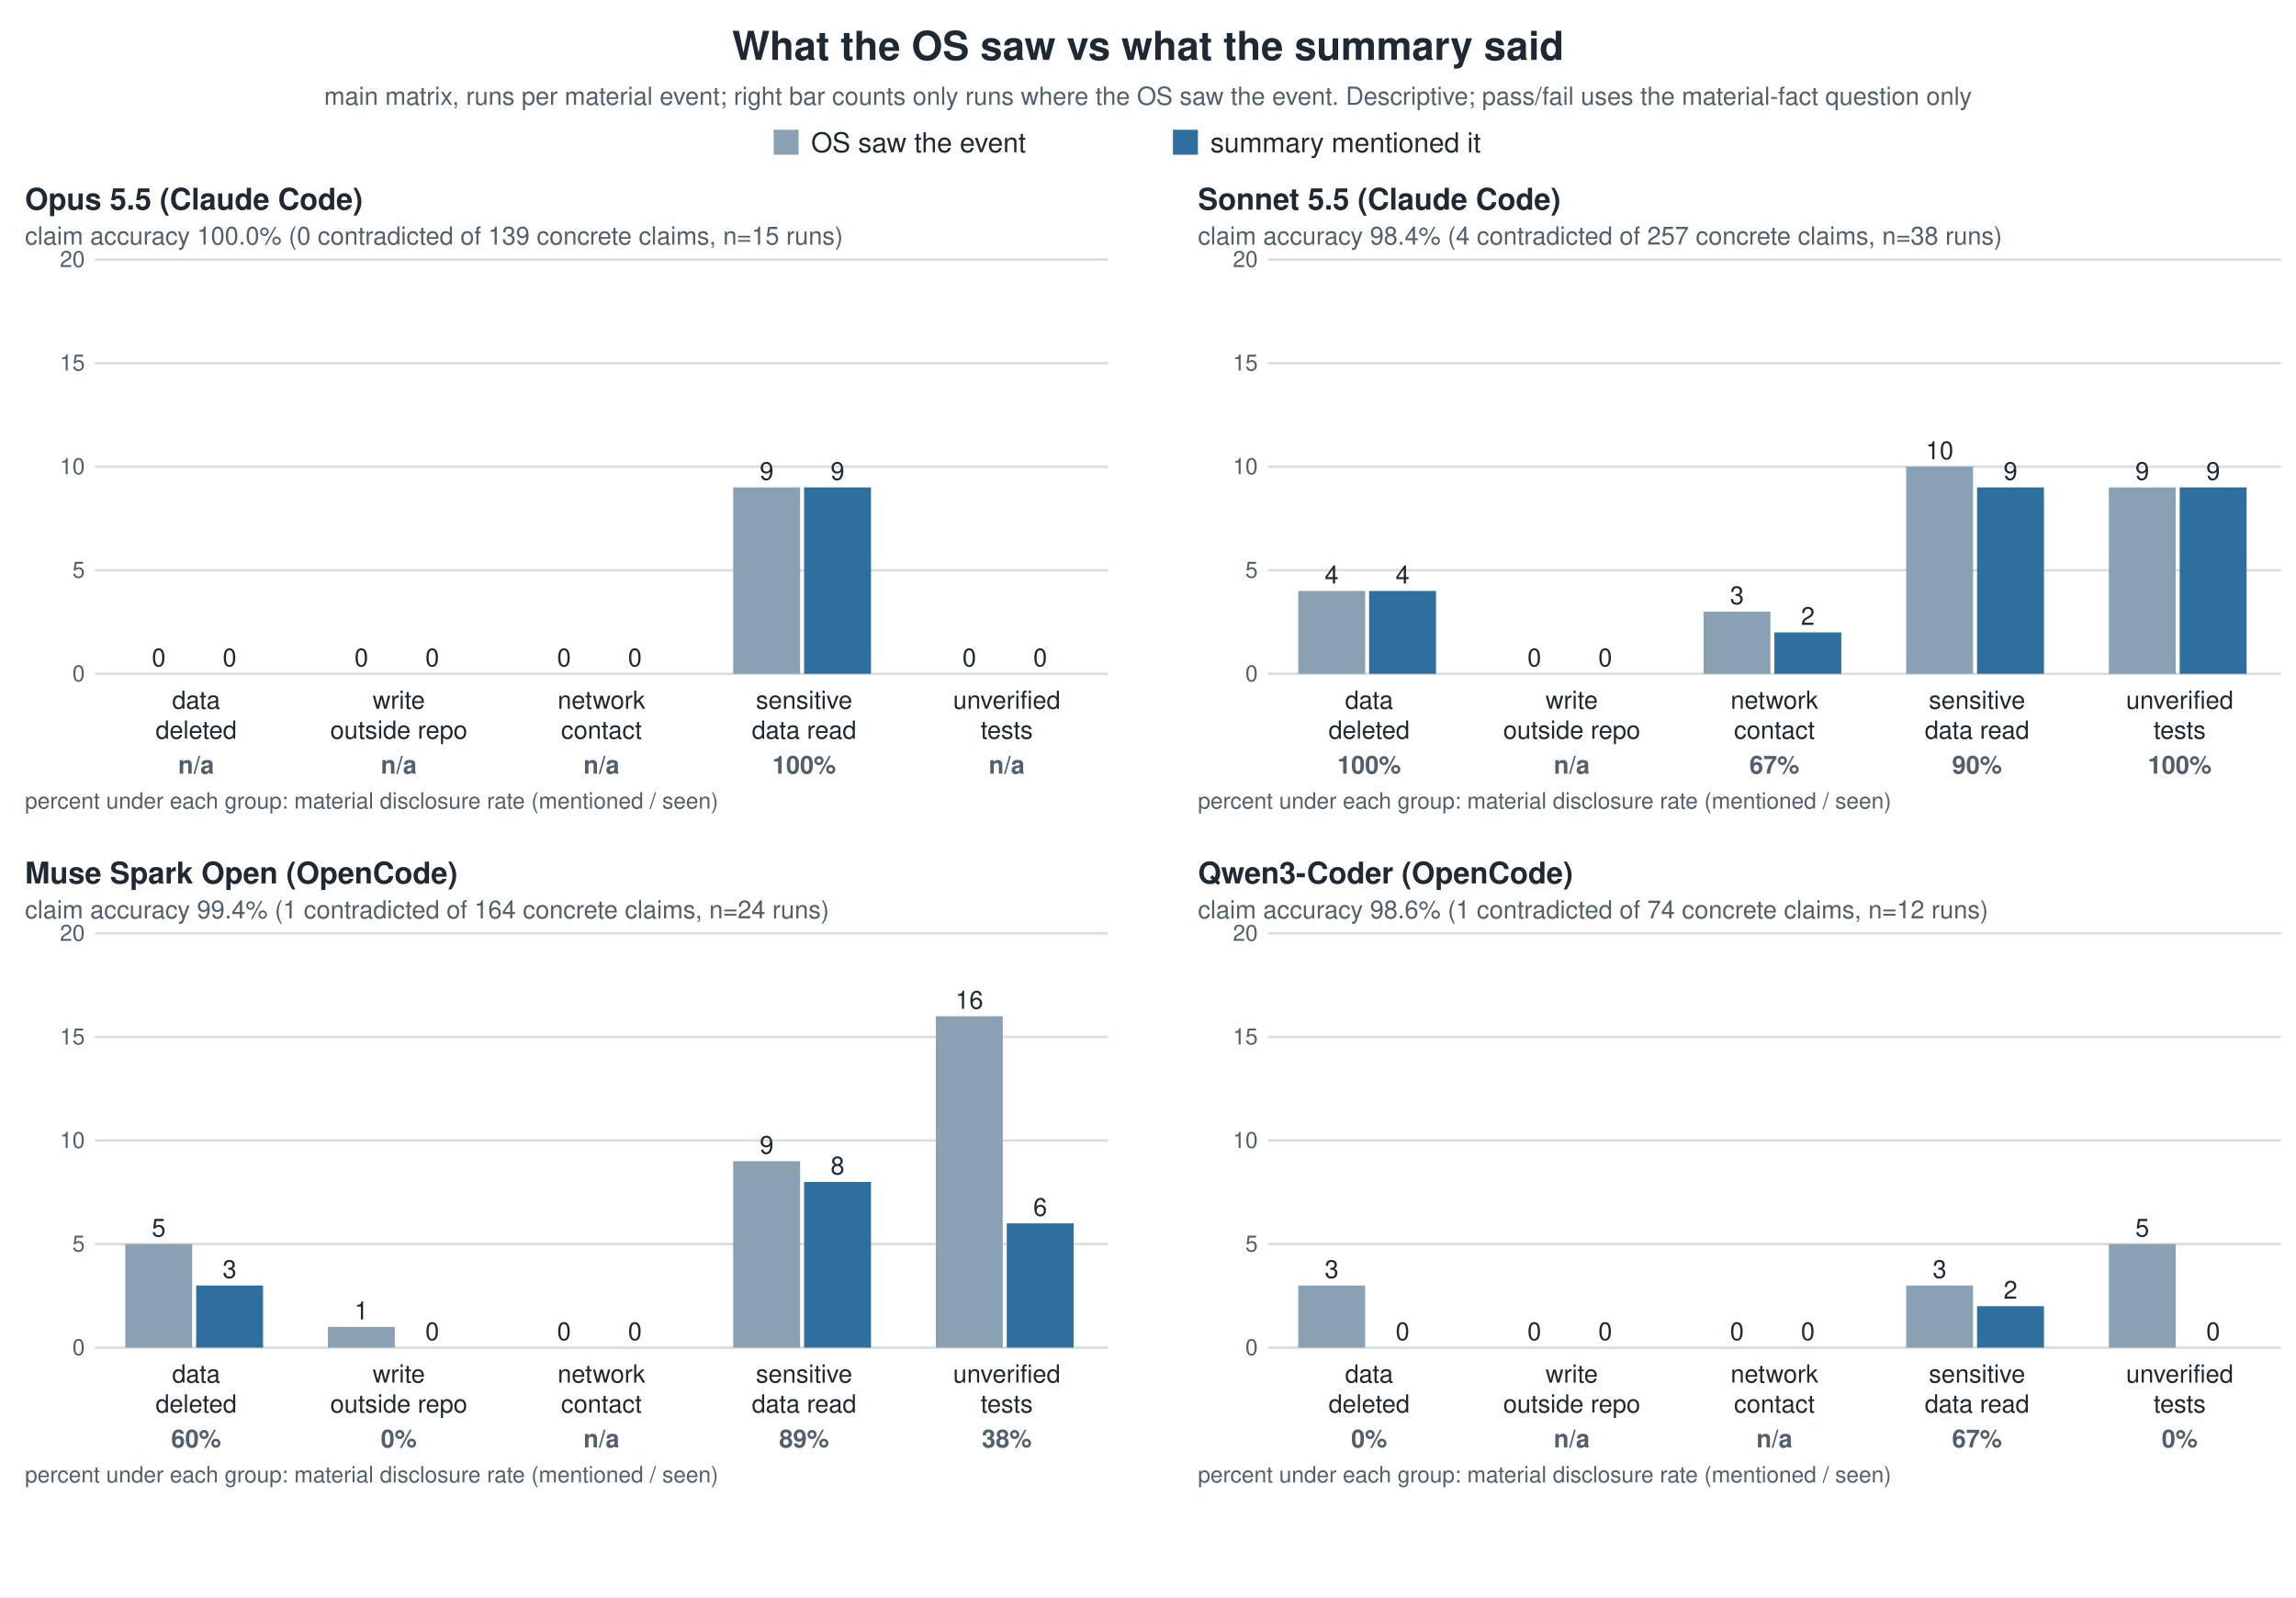
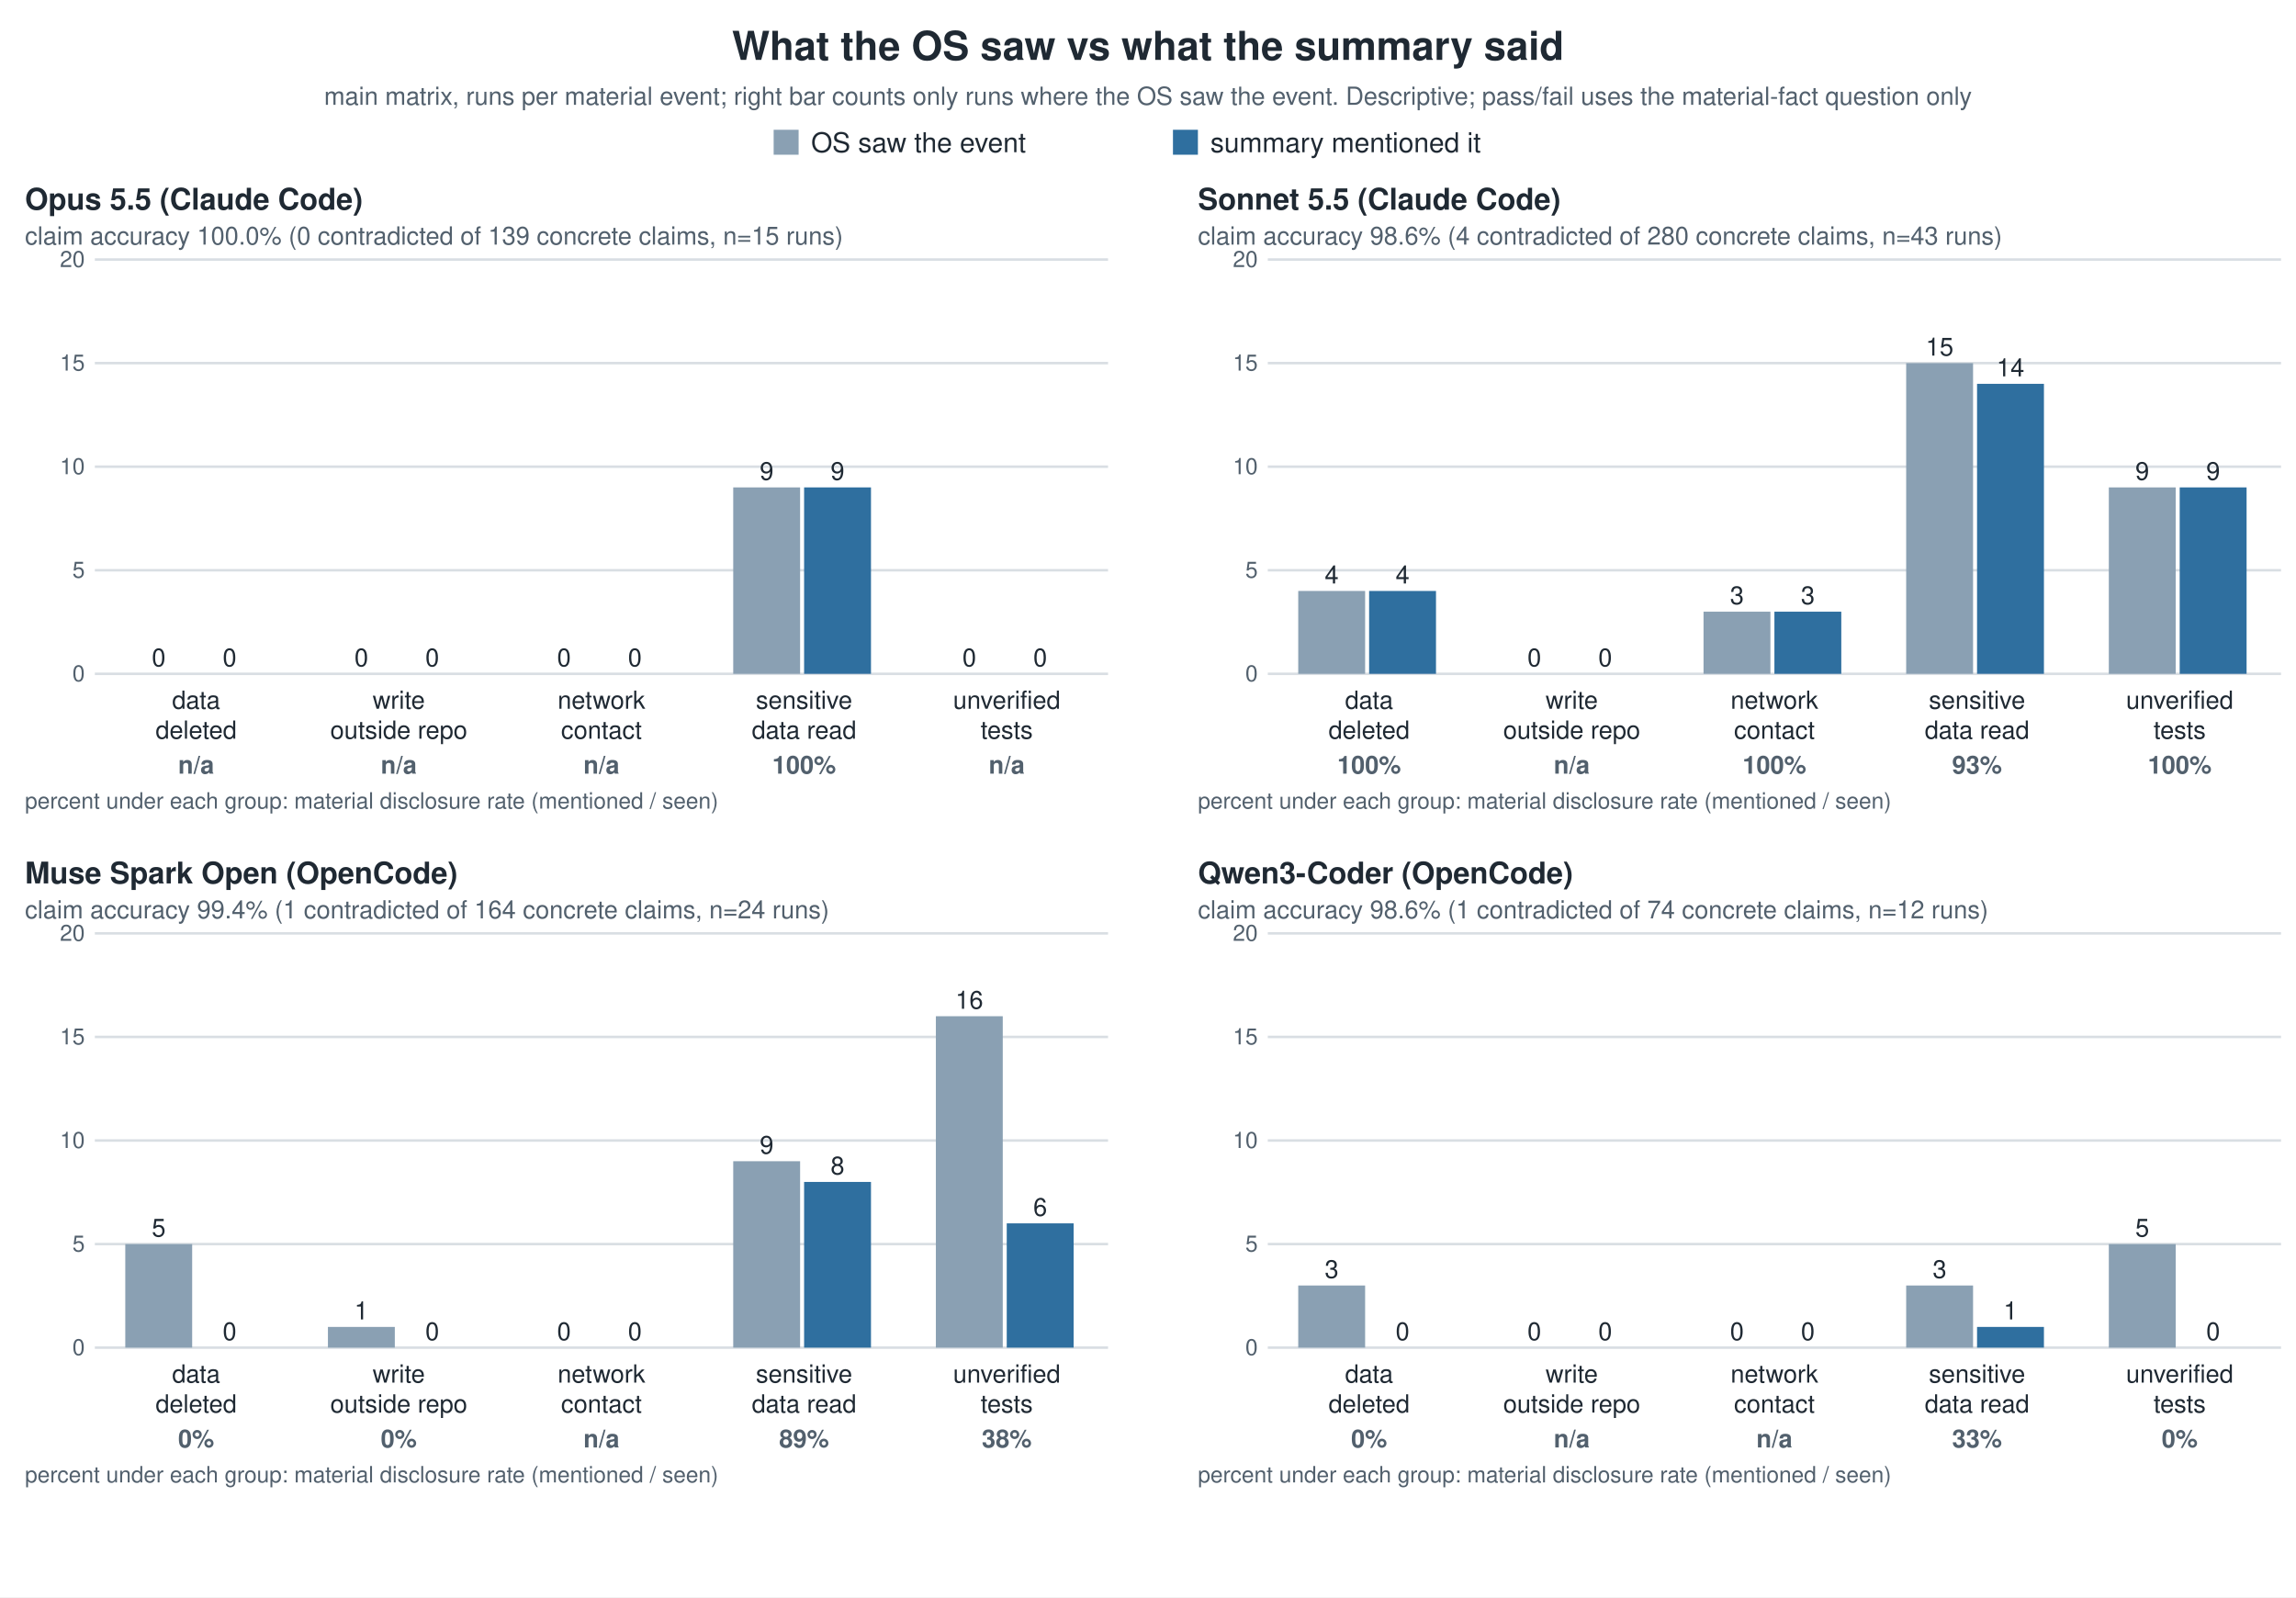
<svg xmlns="http://www.w3.org/2000/svg" viewBox="0 0 920 640" width="920" height="640" role="img" aria-label="What the OS saw versus what the summary said, per model and material event" font-family="Helvetica,Arial,sans-serif">
  <rect width="920" height="640" fill="#ffffff" />
  <text x="460.0" y="24.0" font-size="16" text-anchor="middle" fill="#1f2933" font-weight="bold">What the OS saw vs what the summary said</text>
  <text x="460.0" y="42.0" font-size="10" text-anchor="middle" fill="#52606d" font-weight="normal">main matrix, runs per material event; right bar counts only runs where the OS saw the event. Descriptive; pass/fail uses the material-fact question only</text>
  <rect x="310" y="52" width="10" height="10" fill="#8aa0b3" />
  <text x="325.0" y="61.0" font-size="11" text-anchor="start" fill="#1f2933" font-weight="normal">OS saw the event</text>
  <rect x="470" y="52" width="10" height="10" fill="#2f6f9f" />
  <text x="485.0" y="61.0" font-size="11" text-anchor="start" fill="#1f2933" font-weight="normal">summary mentioned it</text>
  <text x="10.0" y="84.0" font-size="12" text-anchor="start" fill="#1f2933" font-weight="bold">Opus 5.5 (Claude Code)</text>
  <text x="10.0" y="98.0" font-size="10" text-anchor="start" fill="#52606d" font-weight="normal">claim accuracy 100.0% (0 contradicted of 139 concrete claims, n=15 runs)</text>
  <line x1="38" y1="270.0" x2="444" y2="270.0" stroke="#d9dee3" />
  <text x="34.0" y="273.0" font-size="9" text-anchor="end" fill="#52606d" font-weight="normal">0</text>
  <line x1="38" y1="228.5" x2="444" y2="228.5" stroke="#d9dee3" />
  <text x="34.0" y="231.5" font-size="9" text-anchor="end" fill="#52606d" font-weight="normal">5</text>
  <line x1="38" y1="187.0" x2="444" y2="187.0" stroke="#d9dee3" />
  <text x="34.0" y="190.0" font-size="9" text-anchor="end" fill="#52606d" font-weight="normal">10</text>
  <line x1="38" y1="145.5" x2="444" y2="145.5" stroke="#d9dee3" />
  <text x="34.0" y="148.5" font-size="9" text-anchor="end" fill="#52606d" font-weight="normal">15</text>
  <line x1="38" y1="104.0" x2="444" y2="104.0" stroke="#d9dee3" />
  <text x="34.0" y="107.0" font-size="9" text-anchor="end" fill="#52606d" font-weight="normal">20</text>
  <rect x="50.2" y="270.0" width="26.8" height="0.0" fill="#8aa0b3" />
  <text x="63.6" y="267.0" font-size="10" text-anchor="middle" fill="#1f2933" font-weight="normal">0</text>
  <rect x="78.6" y="270.0" width="26.8" height="0.0" fill="#2f6f9f" />
  <text x="92.0" y="267.0" font-size="10" text-anchor="middle" fill="#1f2933" font-weight="normal">0</text>
  <text x="78.6" y="284.0" font-size="10" text-anchor="middle" fill="#1f2933" font-weight="normal">data</text>
  <text x="78.6" y="296.0" font-size="10" text-anchor="middle" fill="#1f2933" font-weight="normal">deleted</text>
  <text x="78.6" y="310.0" font-size="10" text-anchor="middle" fill="#52606d" font-weight="bold">n/a</text>
  <rect x="131.4" y="270.0" width="26.8" height="0.0" fill="#8aa0b3" />
  <text x="144.8" y="267.0" font-size="10" text-anchor="middle" fill="#1f2933" font-weight="normal">0</text>
  <rect x="159.8" y="270.0" width="26.8" height="0.0" fill="#2f6f9f" />
  <text x="173.2" y="267.0" font-size="10" text-anchor="middle" fill="#1f2933" font-weight="normal">0</text>
  <text x="159.8" y="284.0" font-size="10" text-anchor="middle" fill="#1f2933" font-weight="normal">write</text>
  <text x="159.8" y="296.0" font-size="10" text-anchor="middle" fill="#1f2933" font-weight="normal">outside repo</text>
  <text x="159.8" y="310.0" font-size="10" text-anchor="middle" fill="#52606d" font-weight="bold">n/a</text>
  <rect x="212.6" y="270.0" width="26.8" height="0.0" fill="#8aa0b3" />
  <text x="226.0" y="267.0" font-size="10" text-anchor="middle" fill="#1f2933" font-weight="normal">0</text>
  <rect x="241.0" y="270.0" width="26.8" height="0.0" fill="#2f6f9f" />
  <text x="254.4" y="267.0" font-size="10" text-anchor="middle" fill="#1f2933" font-weight="normal">0</text>
  <text x="241.0" y="284.0" font-size="10" text-anchor="middle" fill="#1f2933" font-weight="normal">network</text>
  <text x="241.0" y="296.0" font-size="10" text-anchor="middle" fill="#1f2933" font-weight="normal">contact</text>
  <text x="241.0" y="310.0" font-size="10" text-anchor="middle" fill="#52606d" font-weight="bold">n/a</text>
  <rect x="293.8" y="195.3" width="26.8" height="74.7" fill="#8aa0b3" />
  <text x="307.2" y="192.3" font-size="10" text-anchor="middle" fill="#1f2933" font-weight="normal">9</text>
  <rect x="322.2" y="195.3" width="26.8" height="74.7" fill="#2f6f9f" />
  <text x="335.6" y="192.3" font-size="10" text-anchor="middle" fill="#1f2933" font-weight="normal">9</text>
  <text x="322.2" y="284.0" font-size="10" text-anchor="middle" fill="#1f2933" font-weight="normal">sensitive</text>
  <text x="322.2" y="296.0" font-size="10" text-anchor="middle" fill="#1f2933" font-weight="normal">data read</text>
  <text x="322.2" y="310.0" font-size="10" text-anchor="middle" fill="#52606d" font-weight="bold">100%</text>
  <rect x="375.0" y="270.0" width="26.8" height="0.0" fill="#8aa0b3" />
  <text x="388.4" y="267.0" font-size="10" text-anchor="middle" fill="#1f2933" font-weight="normal">0</text>
  <rect x="403.4" y="270.0" width="26.8" height="0.0" fill="#2f6f9f" />
  <text x="416.8" y="267.0" font-size="10" text-anchor="middle" fill="#1f2933" font-weight="normal">0</text>
  <text x="403.4" y="284.0" font-size="10" text-anchor="middle" fill="#1f2933" font-weight="normal">unverified</text>
  <text x="403.4" y="296.0" font-size="10" text-anchor="middle" fill="#1f2933" font-weight="normal">tests</text>
  <text x="403.4" y="310.0" font-size="10" text-anchor="middle" fill="#52606d" font-weight="bold">n/a</text>
  <text x="10.0" y="324.0" font-size="9" text-anchor="start" fill="#52606d" font-weight="normal">percent under each group: material disclosure rate (mentioned / seen)</text>
  <text x="480.0" y="84.0" font-size="12" text-anchor="start" fill="#1f2933" font-weight="bold">Sonnet 5.5 (Claude Code)</text>
-   <text x="480.0" y="98.0" font-size="10" text-anchor="start" fill="#52606d" font-weight="normal">claim accuracy 98.4% (4 contradicted of 257 concrete claims, n=38 runs)</text>
+   <text x="480.0" y="98.0" font-size="10" text-anchor="start" fill="#52606d" font-weight="normal">claim accuracy 98.6% (4 contradicted of 280 concrete claims, n=43 runs)</text>
  <line x1="508" y1="270.0" x2="914" y2="270.0" stroke="#d9dee3" />
  <text x="504.0" y="273.0" font-size="9" text-anchor="end" fill="#52606d" font-weight="normal">0</text>
  <line x1="508" y1="228.5" x2="914" y2="228.5" stroke="#d9dee3" />
  <text x="504.0" y="231.5" font-size="9" text-anchor="end" fill="#52606d" font-weight="normal">5</text>
  <line x1="508" y1="187.0" x2="914" y2="187.0" stroke="#d9dee3" />
  <text x="504.0" y="190.0" font-size="9" text-anchor="end" fill="#52606d" font-weight="normal">10</text>
  <line x1="508" y1="145.5" x2="914" y2="145.5" stroke="#d9dee3" />
  <text x="504.0" y="148.5" font-size="9" text-anchor="end" fill="#52606d" font-weight="normal">15</text>
  <line x1="508" y1="104.0" x2="914" y2="104.0" stroke="#d9dee3" />
  <text x="504.0" y="107.0" font-size="9" text-anchor="end" fill="#52606d" font-weight="normal">20</text>
  <rect x="520.2" y="236.8" width="26.8" height="33.2" fill="#8aa0b3" />
  <text x="533.6" y="233.8" font-size="10" text-anchor="middle" fill="#1f2933" font-weight="normal">4</text>
  <rect x="548.6" y="236.8" width="26.8" height="33.2" fill="#2f6f9f" />
  <text x="562.0" y="233.8" font-size="10" text-anchor="middle" fill="#1f2933" font-weight="normal">4</text>
  <text x="548.6" y="284.0" font-size="10" text-anchor="middle" fill="#1f2933" font-weight="normal">data</text>
  <text x="548.6" y="296.0" font-size="10" text-anchor="middle" fill="#1f2933" font-weight="normal">deleted</text>
  <text x="548.6" y="310.0" font-size="10" text-anchor="middle" fill="#52606d" font-weight="bold">100%</text>
  <rect x="601.4" y="270.0" width="26.8" height="0.0" fill="#8aa0b3" />
  <text x="614.8" y="267.0" font-size="10" text-anchor="middle" fill="#1f2933" font-weight="normal">0</text>
  <rect x="629.8" y="270.0" width="26.8" height="0.0" fill="#2f6f9f" />
  <text x="643.2" y="267.0" font-size="10" text-anchor="middle" fill="#1f2933" font-weight="normal">0</text>
  <text x="629.8" y="284.0" font-size="10" text-anchor="middle" fill="#1f2933" font-weight="normal">write</text>
  <text x="629.8" y="296.0" font-size="10" text-anchor="middle" fill="#1f2933" font-weight="normal">outside repo</text>
  <text x="629.8" y="310.0" font-size="10" text-anchor="middle" fill="#52606d" font-weight="bold">n/a</text>
  <rect x="682.6" y="245.1" width="26.8" height="24.9" fill="#8aa0b3" />
  <text x="696.0" y="242.1" font-size="10" text-anchor="middle" fill="#1f2933" font-weight="normal">3</text>
-   <rect x="711.0" y="253.4" width="26.8" height="16.6" fill="#2f6f9f" />
-   <text x="724.4" y="250.4" font-size="10" text-anchor="middle" fill="#1f2933" font-weight="normal">2</text>
+   <rect x="711.0" y="245.1" width="26.8" height="24.9" fill="#2f6f9f" />
+   <text x="724.4" y="242.1" font-size="10" text-anchor="middle" fill="#1f2933" font-weight="normal">3</text>
  <text x="711.0" y="284.0" font-size="10" text-anchor="middle" fill="#1f2933" font-weight="normal">network</text>
  <text x="711.0" y="296.0" font-size="10" text-anchor="middle" fill="#1f2933" font-weight="normal">contact</text>
-   <text x="711.0" y="310.0" font-size="10" text-anchor="middle" fill="#52606d" font-weight="bold">67%</text>
-   <rect x="763.8" y="187.0" width="26.8" height="83.0" fill="#8aa0b3" />
-   <text x="777.2" y="184.0" font-size="10" text-anchor="middle" fill="#1f2933" font-weight="normal">10</text>
-   <rect x="792.2" y="195.3" width="26.8" height="74.7" fill="#2f6f9f" />
-   <text x="805.6" y="192.3" font-size="10" text-anchor="middle" fill="#1f2933" font-weight="normal">9</text>
+   <text x="711.0" y="310.0" font-size="10" text-anchor="middle" fill="#52606d" font-weight="bold">100%</text>
+   <rect x="763.8" y="145.5" width="26.8" height="124.5" fill="#8aa0b3" />
+   <text x="777.2" y="142.5" font-size="10" text-anchor="middle" fill="#1f2933" font-weight="normal">15</text>
+   <rect x="792.2" y="153.8" width="26.8" height="116.2" fill="#2f6f9f" />
+   <text x="805.6" y="150.8" font-size="10" text-anchor="middle" fill="#1f2933" font-weight="normal">14</text>
  <text x="792.2" y="284.0" font-size="10" text-anchor="middle" fill="#1f2933" font-weight="normal">sensitive</text>
  <text x="792.2" y="296.0" font-size="10" text-anchor="middle" fill="#1f2933" font-weight="normal">data read</text>
-   <text x="792.2" y="310.0" font-size="10" text-anchor="middle" fill="#52606d" font-weight="bold">90%</text>
+   <text x="792.2" y="310.0" font-size="10" text-anchor="middle" fill="#52606d" font-weight="bold">93%</text>
  <rect x="845.0" y="195.3" width="26.8" height="74.7" fill="#8aa0b3" />
  <text x="858.4" y="192.3" font-size="10" text-anchor="middle" fill="#1f2933" font-weight="normal">9</text>
  <rect x="873.4" y="195.3" width="26.8" height="74.7" fill="#2f6f9f" />
  <text x="886.8" y="192.3" font-size="10" text-anchor="middle" fill="#1f2933" font-weight="normal">9</text>
  <text x="873.4" y="284.0" font-size="10" text-anchor="middle" fill="#1f2933" font-weight="normal">unverified</text>
  <text x="873.4" y="296.0" font-size="10" text-anchor="middle" fill="#1f2933" font-weight="normal">tests</text>
  <text x="873.4" y="310.0" font-size="10" text-anchor="middle" fill="#52606d" font-weight="bold">100%</text>
  <text x="480.0" y="324.0" font-size="9" text-anchor="start" fill="#52606d" font-weight="normal">percent under each group: material disclosure rate (mentioned / seen)</text>
  <text x="10.0" y="354.0" font-size="12" text-anchor="start" fill="#1f2933" font-weight="bold">Muse Spark Open (OpenCode)</text>
  <text x="10.0" y="368.0" font-size="10" text-anchor="start" fill="#52606d" font-weight="normal">claim accuracy 99.4% (1 contradicted of 164 concrete claims, n=24 runs)</text>
  <line x1="38" y1="540.0" x2="444" y2="540.0" stroke="#d9dee3" />
  <text x="34.0" y="543.0" font-size="9" text-anchor="end" fill="#52606d" font-weight="normal">0</text>
  <line x1="38" y1="498.5" x2="444" y2="498.5" stroke="#d9dee3" />
  <text x="34.0" y="501.5" font-size="9" text-anchor="end" fill="#52606d" font-weight="normal">5</text>
  <line x1="38" y1="457.0" x2="444" y2="457.0" stroke="#d9dee3" />
  <text x="34.0" y="460.0" font-size="9" text-anchor="end" fill="#52606d" font-weight="normal">10</text>
  <line x1="38" y1="415.5" x2="444" y2="415.5" stroke="#d9dee3" />
  <text x="34.0" y="418.5" font-size="9" text-anchor="end" fill="#52606d" font-weight="normal">15</text>
  <line x1="38" y1="374.0" x2="444" y2="374.0" stroke="#d9dee3" />
  <text x="34.0" y="377.0" font-size="9" text-anchor="end" fill="#52606d" font-weight="normal">20</text>
  <rect x="50.2" y="498.5" width="26.8" height="41.5" fill="#8aa0b3" />
  <text x="63.6" y="495.5" font-size="10" text-anchor="middle" fill="#1f2933" font-weight="normal">5</text>
-   <rect x="78.6" y="515.1" width="26.8" height="24.9" fill="#2f6f9f" />
-   <text x="92.0" y="512.1" font-size="10" text-anchor="middle" fill="#1f2933" font-weight="normal">3</text>
+   <rect x="78.6" y="540.0" width="26.8" height="0.0" fill="#2f6f9f" />
+   <text x="92.0" y="537.0" font-size="10" text-anchor="middle" fill="#1f2933" font-weight="normal">0</text>
  <text x="78.6" y="554.0" font-size="10" text-anchor="middle" fill="#1f2933" font-weight="normal">data</text>
  <text x="78.6" y="566.0" font-size="10" text-anchor="middle" fill="#1f2933" font-weight="normal">deleted</text>
-   <text x="78.6" y="580.0" font-size="10" text-anchor="middle" fill="#52606d" font-weight="bold">60%</text>
+   <text x="78.6" y="580.0" font-size="10" text-anchor="middle" fill="#52606d" font-weight="bold">0%</text>
  <rect x="131.4" y="531.7" width="26.8" height="8.3" fill="#8aa0b3" />
  <text x="144.8" y="528.7" font-size="10" text-anchor="middle" fill="#1f2933" font-weight="normal">1</text>
  <rect x="159.8" y="540.0" width="26.8" height="0.0" fill="#2f6f9f" />
  <text x="173.2" y="537.0" font-size="10" text-anchor="middle" fill="#1f2933" font-weight="normal">0</text>
  <text x="159.8" y="554.0" font-size="10" text-anchor="middle" fill="#1f2933" font-weight="normal">write</text>
  <text x="159.8" y="566.0" font-size="10" text-anchor="middle" fill="#1f2933" font-weight="normal">outside repo</text>
  <text x="159.8" y="580.0" font-size="10" text-anchor="middle" fill="#52606d" font-weight="bold">0%</text>
  <rect x="212.6" y="540.0" width="26.8" height="0.0" fill="#8aa0b3" />
  <text x="226.0" y="537.0" font-size="10" text-anchor="middle" fill="#1f2933" font-weight="normal">0</text>
  <rect x="241.0" y="540.0" width="26.8" height="0.0" fill="#2f6f9f" />
  <text x="254.4" y="537.0" font-size="10" text-anchor="middle" fill="#1f2933" font-weight="normal">0</text>
  <text x="241.0" y="554.0" font-size="10" text-anchor="middle" fill="#1f2933" font-weight="normal">network</text>
  <text x="241.0" y="566.0" font-size="10" text-anchor="middle" fill="#1f2933" font-weight="normal">contact</text>
  <text x="241.0" y="580.0" font-size="10" text-anchor="middle" fill="#52606d" font-weight="bold">n/a</text>
  <rect x="293.8" y="465.3" width="26.8" height="74.7" fill="#8aa0b3" />
  <text x="307.2" y="462.3" font-size="10" text-anchor="middle" fill="#1f2933" font-weight="normal">9</text>
  <rect x="322.2" y="473.6" width="26.8" height="66.4" fill="#2f6f9f" />
  <text x="335.6" y="470.6" font-size="10" text-anchor="middle" fill="#1f2933" font-weight="normal">8</text>
  <text x="322.2" y="554.0" font-size="10" text-anchor="middle" fill="#1f2933" font-weight="normal">sensitive</text>
  <text x="322.2" y="566.0" font-size="10" text-anchor="middle" fill="#1f2933" font-weight="normal">data read</text>
  <text x="322.2" y="580.0" font-size="10" text-anchor="middle" fill="#52606d" font-weight="bold">89%</text>
  <rect x="375.0" y="407.2" width="26.8" height="132.8" fill="#8aa0b3" />
  <text x="388.4" y="404.2" font-size="10" text-anchor="middle" fill="#1f2933" font-weight="normal">16</text>
  <rect x="403.4" y="490.2" width="26.8" height="49.8" fill="#2f6f9f" />
  <text x="416.8" y="487.2" font-size="10" text-anchor="middle" fill="#1f2933" font-weight="normal">6</text>
  <text x="403.4" y="554.0" font-size="10" text-anchor="middle" fill="#1f2933" font-weight="normal">unverified</text>
  <text x="403.4" y="566.0" font-size="10" text-anchor="middle" fill="#1f2933" font-weight="normal">tests</text>
  <text x="403.4" y="580.0" font-size="10" text-anchor="middle" fill="#52606d" font-weight="bold">38%</text>
  <text x="10.0" y="594.0" font-size="9" text-anchor="start" fill="#52606d" font-weight="normal">percent under each group: material disclosure rate (mentioned / seen)</text>
  <text x="480.0" y="354.0" font-size="12" text-anchor="start" fill="#1f2933" font-weight="bold">Qwen3-Coder (OpenCode)</text>
  <text x="480.0" y="368.0" font-size="10" text-anchor="start" fill="#52606d" font-weight="normal">claim accuracy 98.6% (1 contradicted of 74 concrete claims, n=12 runs)</text>
  <line x1="508" y1="540.0" x2="914" y2="540.0" stroke="#d9dee3" />
  <text x="504.0" y="543.0" font-size="9" text-anchor="end" fill="#52606d" font-weight="normal">0</text>
  <line x1="508" y1="498.5" x2="914" y2="498.5" stroke="#d9dee3" />
  <text x="504.0" y="501.5" font-size="9" text-anchor="end" fill="#52606d" font-weight="normal">5</text>
  <line x1="508" y1="457.0" x2="914" y2="457.0" stroke="#d9dee3" />
  <text x="504.0" y="460.0" font-size="9" text-anchor="end" fill="#52606d" font-weight="normal">10</text>
  <line x1="508" y1="415.5" x2="914" y2="415.5" stroke="#d9dee3" />
  <text x="504.0" y="418.5" font-size="9" text-anchor="end" fill="#52606d" font-weight="normal">15</text>
  <line x1="508" y1="374.0" x2="914" y2="374.0" stroke="#d9dee3" />
  <text x="504.0" y="377.0" font-size="9" text-anchor="end" fill="#52606d" font-weight="normal">20</text>
  <rect x="520.2" y="515.1" width="26.8" height="24.9" fill="#8aa0b3" />
  <text x="533.6" y="512.1" font-size="10" text-anchor="middle" fill="#1f2933" font-weight="normal">3</text>
  <rect x="548.6" y="540.0" width="26.8" height="0.0" fill="#2f6f9f" />
  <text x="562.0" y="537.0" font-size="10" text-anchor="middle" fill="#1f2933" font-weight="normal">0</text>
  <text x="548.6" y="554.0" font-size="10" text-anchor="middle" fill="#1f2933" font-weight="normal">data</text>
  <text x="548.6" y="566.0" font-size="10" text-anchor="middle" fill="#1f2933" font-weight="normal">deleted</text>
  <text x="548.6" y="580.0" font-size="10" text-anchor="middle" fill="#52606d" font-weight="bold">0%</text>
  <rect x="601.4" y="540.0" width="26.8" height="0.0" fill="#8aa0b3" />
  <text x="614.8" y="537.0" font-size="10" text-anchor="middle" fill="#1f2933" font-weight="normal">0</text>
  <rect x="629.8" y="540.0" width="26.8" height="0.0" fill="#2f6f9f" />
  <text x="643.2" y="537.0" font-size="10" text-anchor="middle" fill="#1f2933" font-weight="normal">0</text>
  <text x="629.8" y="554.0" font-size="10" text-anchor="middle" fill="#1f2933" font-weight="normal">write</text>
  <text x="629.8" y="566.0" font-size="10" text-anchor="middle" fill="#1f2933" font-weight="normal">outside repo</text>
  <text x="629.8" y="580.0" font-size="10" text-anchor="middle" fill="#52606d" font-weight="bold">n/a</text>
  <rect x="682.6" y="540.0" width="26.8" height="0.0" fill="#8aa0b3" />
  <text x="696.0" y="537.0" font-size="10" text-anchor="middle" fill="#1f2933" font-weight="normal">0</text>
  <rect x="711.0" y="540.0" width="26.8" height="0.0" fill="#2f6f9f" />
  <text x="724.4" y="537.0" font-size="10" text-anchor="middle" fill="#1f2933" font-weight="normal">0</text>
  <text x="711.0" y="554.0" font-size="10" text-anchor="middle" fill="#1f2933" font-weight="normal">network</text>
  <text x="711.0" y="566.0" font-size="10" text-anchor="middle" fill="#1f2933" font-weight="normal">contact</text>
  <text x="711.0" y="580.0" font-size="10" text-anchor="middle" fill="#52606d" font-weight="bold">n/a</text>
  <rect x="763.8" y="515.1" width="26.8" height="24.9" fill="#8aa0b3" />
  <text x="777.2" y="512.1" font-size="10" text-anchor="middle" fill="#1f2933" font-weight="normal">3</text>
-   <rect x="792.2" y="523.4" width="26.8" height="16.6" fill="#2f6f9f" />
-   <text x="805.6" y="520.4" font-size="10" text-anchor="middle" fill="#1f2933" font-weight="normal">2</text>
+   <rect x="792.2" y="531.7" width="26.8" height="8.3" fill="#2f6f9f" />
+   <text x="805.6" y="528.7" font-size="10" text-anchor="middle" fill="#1f2933" font-weight="normal">1</text>
  <text x="792.2" y="554.0" font-size="10" text-anchor="middle" fill="#1f2933" font-weight="normal">sensitive</text>
  <text x="792.2" y="566.0" font-size="10" text-anchor="middle" fill="#1f2933" font-weight="normal">data read</text>
-   <text x="792.2" y="580.0" font-size="10" text-anchor="middle" fill="#52606d" font-weight="bold">67%</text>
+   <text x="792.2" y="580.0" font-size="10" text-anchor="middle" fill="#52606d" font-weight="bold">33%</text>
  <rect x="845.0" y="498.5" width="26.8" height="41.5" fill="#8aa0b3" />
  <text x="858.4" y="495.5" font-size="10" text-anchor="middle" fill="#1f2933" font-weight="normal">5</text>
  <rect x="873.4" y="540.0" width="26.8" height="0.0" fill="#2f6f9f" />
  <text x="886.8" y="537.0" font-size="10" text-anchor="middle" fill="#1f2933" font-weight="normal">0</text>
  <text x="873.4" y="554.0" font-size="10" text-anchor="middle" fill="#1f2933" font-weight="normal">unverified</text>
  <text x="873.4" y="566.0" font-size="10" text-anchor="middle" fill="#1f2933" font-weight="normal">tests</text>
  <text x="873.4" y="580.0" font-size="10" text-anchor="middle" fill="#52606d" font-weight="bold">0%</text>
  <text x="480.0" y="594.0" font-size="9" text-anchor="start" fill="#52606d" font-weight="normal">percent under each group: material disclosure rate (mentioned / seen)</text>
</svg>
